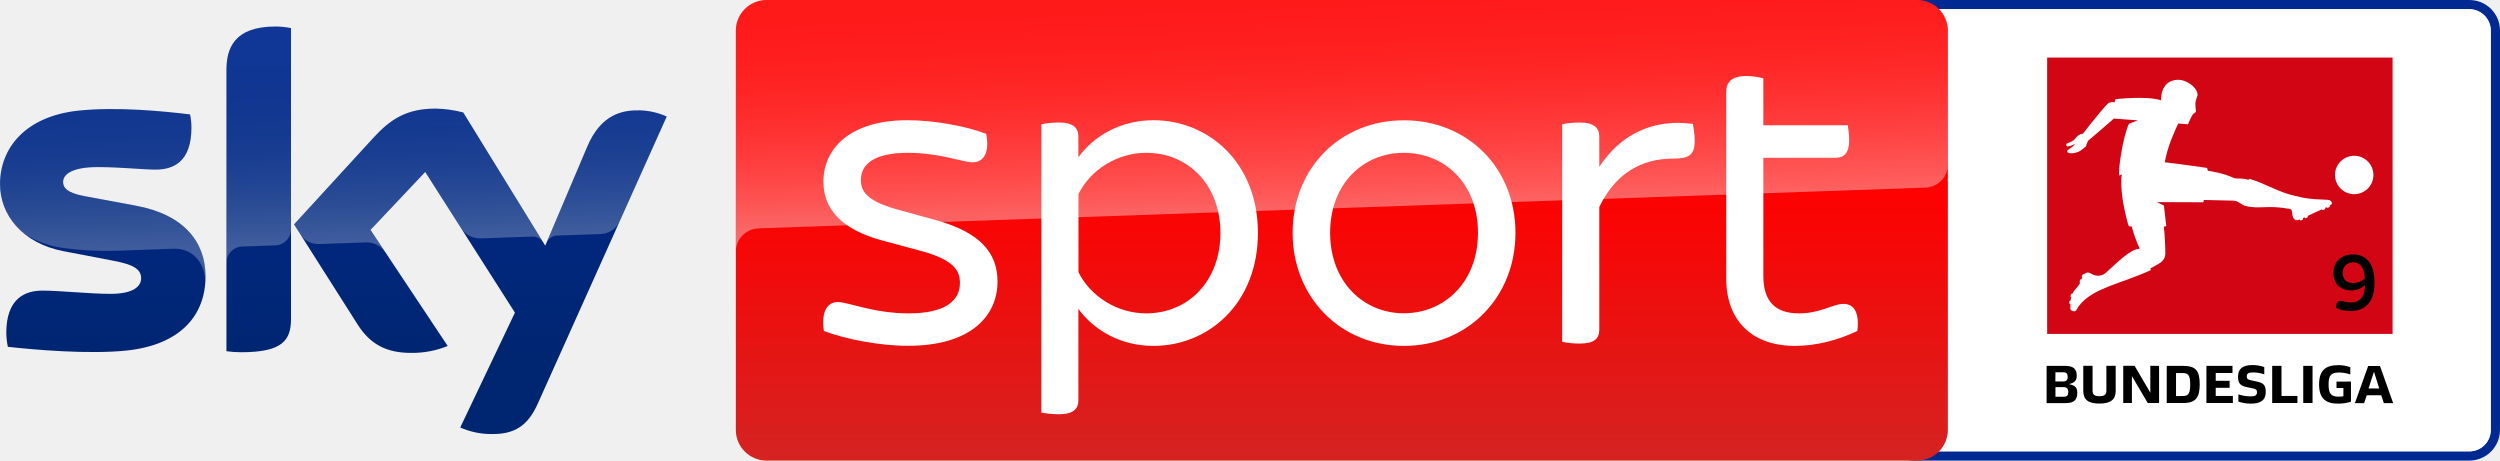
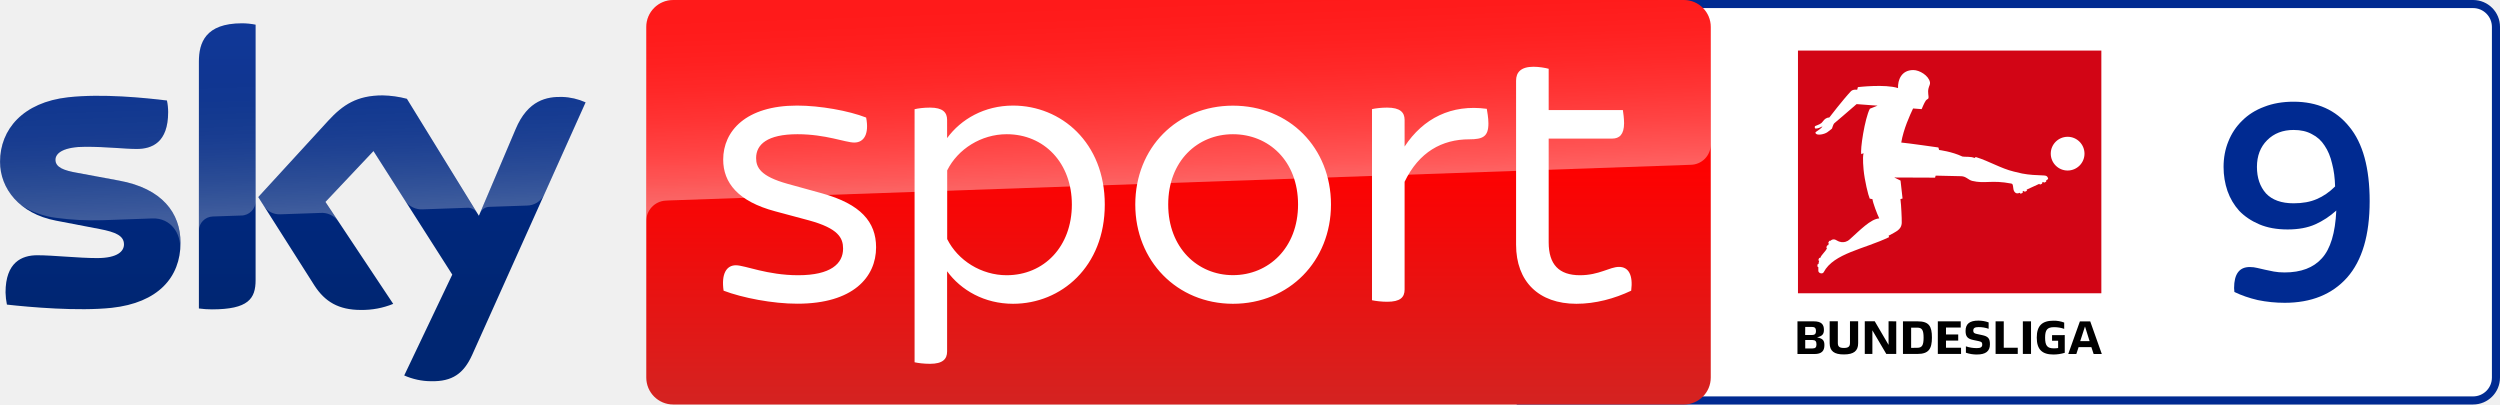
- <svg xmlns="http://www.w3.org/2000/svg" width="800" height="147.38" version="1.1">
-   <g>
-     <path d="m790.18 0h-177.77c-5.424 0-9.816 4.392-9.816 9.816v127.75c0 5.424 4.392 9.816 9.816 9.816h177.77c5.424 0 9.816-4.392 9.816-9.816v-127.75c0.029-5.424-4.363-9.816-9.816-9.816m0 2.948c3.803 0 6.868 3.095 6.868 6.868v127.75a6.856 6.856 0 0 1-6.868 6.868h-177.77c-3.773 0-6.868-3.066-6.868-6.868v-127.75c0-3.773 3.095-6.868 6.868-6.868h177.77" fill="#002a91" />
-     <path d="m790.18 2.948c3.803 0 6.868 3.095 6.868 6.868v127.75a6.856 6.856 0 0 1-6.868 6.868h-177.77c-3.773 0-6.868-3.066-6.868-6.868v-127.75c0-3.773 3.095-6.868 6.868-6.868h177.77" fill="#fff" />
-     <path d="m642.89 6.131h134.83v135.09h-134.83z" fill="#fff" />
-     <path d="m664.73 125.75c0 2.122-1.002 3.242-3.655 3.242h-6.161v-11.909h5.925c2.771 0 3.714 1.091 3.714 3.095 0 1.533-0.59 2.24-2.211 2.653l-0.295 0.088 0.265 0.059c1.828 0.413 2.417 1.091 2.417 2.771zm-7.016-3.685h2.506c1.002 0 1.444-0.442 1.444-1.444 0-1.032-0.413-1.503-1.444-1.503h-2.476zm4.127 3.39c0-1.091-0.442-1.562-1.444-1.562h-2.653v3.066h2.653c1.061 0 1.444-0.442 1.444-1.503zm4.805-0.354v-8.047h2.977v7.929c0 1.297 0.59 1.798 2.211 1.798 1.592 0 2.211-0.501 2.211-1.798v-7.929h2.977v8.018c0 2.8-1.621 4.068-5.158 4.068-3.596 0.029-5.188-1.238-5.217-4.038zm24.259-8.018v11.879h-3.626l-5.07-8.607v8.607h-2.771v-11.909h3.626l5.04 8.607v-8.607zm2.447 0h5.306c4.156 0 5.247 1.71 5.247 5.925 0 4.127-1.208 5.954-5.247 5.954h-5.306zm5.217 9.639c1.739 0 2.299-0.914 2.299-3.685 0-2.771-0.56-3.655-2.299-3.655h-2.24v7.369zm7.517-9.639h8.312v2.27h-5.365v2.506h4.451v2.24h-4.451v2.594h5.483v2.27h-8.46v-11.879zm10.199 11.437v-2.329c1.268 0.442 2.623 0.648 3.979 0.648s1.975-0.354 1.975-1.297c0-0.796-0.265-1.032-1.356-1.268l-1.975-0.413c-2.063-0.442-2.741-1.268-2.741-3.301 0-2.594 1.533-3.744 4.628-3.744 1.297 0 2.564 0.206 3.773 0.648v2.329c-1.15-0.413-2.388-0.619-3.626-0.619-1.474 0-1.975 0.383-1.975 1.297 0 0.766 0.354 1.002 1.297 1.208l1.916 0.413c2.24 0.472 2.859 1.238 2.859 3.36 0 2.535-1.562 3.714-4.775 3.714-1.327 0-2.682-0.206-3.979-0.648zm10.818-11.437h2.977v9.609h5.099v2.27h-8.077zm9.934 0h2.977v11.879h-2.977zm15.269 5.011v6.455c-1.327 0.413-2.712 0.619-4.127 0.619-4.127 0-6.072-1.828-6.072-6.161s1.946-6.161 6.072-6.161c1.327-0.029 2.653 0.206 3.92 0.678v2.299c-1.179-0.413-2.417-0.619-3.685-0.619-2.506 0-3.272 1.002-3.272 3.832 0 2.948 0.825 3.891 3.183 3.891 0.531 0 1.032-0.029 1.562-0.118v-2.653h-2.211v-2.034zm9.698 4.392h-4.657l-0.825 2.506h-2.948l4.245-11.879h3.773l4.215 11.879h-2.977zm-2.329-7.546-1.739 5.365h3.419z" />
-     <path d="m655.09 18.423h110.54v88.43h-110.54z" fill="#d20515" />
-     <path d="m746.23 64.996c0.059 0.206-0.147 0.383-0.531 0.648l-0.236 0.147 0.088 0.147c0.059 0.118-0.029 0.265-0.206 0.354l-0.354 0.177c-0.177 0.088-0.354 0.059-0.413-0.029l-0.088-0.147-0.472 0.236 0.059 0.147c0.059 0.118-0.059 0.265-0.206 0.324l-0.354 0.177c-0.177 0.088-0.354 0.059-0.413-0.059l-0.059-0.147c-1.415 0.678-3.007 1.385-4.628 2.122l0.088 0.206c0.059 0.118-0.059 0.265-0.206 0.324l-0.383 0.177c-0.177 0.088-0.354 0.059-0.383-0.059l-0.088-0.206-0.531 0.265 0.088 0.206c0.059 0.118-0.059 0.265-0.206 0.324l-0.354 0.177c-0.177 0.088-0.354 0.059-0.413-0.059l-0.088-0.206c-0.737 0.295-1.562 0.442-2.152-0.678-0.265-0.501-0.265-1.68-0.472-2.299-0.088-0.206-0.265-0.354-0.472-0.383-7.192-1.385-9.639 0.147-14.267-0.973-1.444-0.354-2.24-1.68-4.038-1.71l-9.285-0.206-0.206 0.737-14.856-0.059 2.27 1.12 0.737 6.544s-0.59 0.177-0.766 0.206c0.147 1.297 0.295 3.066 0.354 4.657 0.059 1.444 0.147 2.918 0.118 3.861 0 0.619-0.147 1.238-0.442 1.769-0.295 0.472-0.648 0.884-1.12 1.208-0.147 0.088-0.707 0.501-1.385 0.855-0.648 0.383-1.474 0.796-1.857 1.002 0.059 0.177 0.118 0.354 0.206 0.501-9.02 4.363-20.221 5.866-23.847 12.793-0.442 0.796-1.887 0.383-1.946-0.472v-1.415h-0.118c-0.118 0-0.206-0.147-0.206-0.354v-0.413c0-0.177 0.118-0.324 0.236-0.324h0.147c0.059-0.413 0.118-0.796 0.236-1.179l-0.147-0.059c-0.118-0.029-0.147-0.206-0.088-0.383l0.147-0.383c0.059-0.177 0.206-0.295 0.324-0.265l0.147 0.059c0.648-1.503 1.887-2.181 2.476-3.596l-0.088-0.029c-0.118-0.029-0.147-0.206-0.088-0.383l0.147-0.383c0.059-0.177 0.206-0.295 0.324-0.236l0.088 0.029c0.088-0.206 0.177-0.442 0.295-0.648l-0.118-0.088c-0.118-0.059-0.118-0.236 0-0.413l0.206-0.354c0.088-0.147 0.265-0.236 0.354-0.177l0.059 0.029h0.059c0.029 0 0.029 0 0.059-0.029l0.177-0.177c0.56-0.413 1.326-0.442 1.916-0.029 0.56 0.354 2.8 1.621 4.923-0.324 3.537-3.154 7.635-7.458 10.73-7.605-0.855-1.798-2.299-5.601-2.476-7.016l-1.002-0.206c-0.531-1.179-1.857-6.544-2.24-10.612 0 0-0.442-4.363 0-5.895-0.236-0.029-0.678 0.324-0.796 0.324-0.56-1.385 1.268-13.147 3.095-16.566l2.8-1.12c-0.295-0.029-2.299-0.118-7.635-0.56-2.977 2.653-6.426 5.483-8.165 7.016-0.295 0.206-0.796 1.887-0.796 1.887s-0.855 0.766-1.68 1.327c-1.061 0.766-3.714 1.327-4.274 0.442-0.118-0.206-0.118-0.324 0-0.442 0.413-0.442 1.946-1.15 2.476-2.122-0.855 0.442-1.769 0.855-2.506 0.796-0.324 0-0.472-0.796-0.059-0.943 1.12-0.472 2.004-0.678 2.653-1.592s1.415-1.474 2.417-1.503c0 0 4.952-6.455 7.841-9.521 0.796-0.855 2.299-0.56 2.299-0.56l0.265-0.973s9.963-1.179 14.62 0.354c-0.118-2.83 1.15-6.573 5.571-6.573 2.27 0 5.601 2.004 6.072 4.451 0.147 0.737-0.295 1.238-0.531 2.211-0.383 1.444 0.147 3.036 0 3.537-0.118 0.413-0.59 0.383-1.002 0.943-0.354 0.56-0.648 1.12-0.914 1.739l-0.59 1.356-3.124-0.236c-1.15 2.447-3.478 7.458-4.304 12.41 2.447 0.206 13.53 1.798 13.53 1.798l0.265 0.914s4.657 0.56 8.489 2.388c0.855 0.206 3.007-0.118 4.421 0.531 0.088-0.059 0.324-0.295 0.442-0.354 4.982 1.533 9.108 4.156 13.884 5.306l3.007 0.707c1.268 0.236 2.564 0.413 3.861 0.501 1.533 0.118 2.388 0.088 3.508 0.177 0.796 0.059 1.769-0.088 2.093 1.091m7.133-15.151c-3.39 0-6.161 2.741-6.161 6.131s2.741 6.161 6.131 6.161 6.161-2.741 6.161-6.131c0-3.419-2.771-6.161-6.131-6.161z" fill="#fff" />
-   </g>
-   <linearGradient id="A" x1="1456.7" x2="1456.7" y2="500" gradientTransform="scale(.29477)" gradientUnits="userSpaceOnUse">
+ <svg xmlns="http://www.w3.org/2000/svg" width="800" height="129.44" version="1.1">
+   <linearGradient id="A" x1="1456.7" x2="1456.7" y2="500" gradientTransform="matrix(.25889 0 0 .25889 .020447 .001)" gradientUnits="userSpaceOnUse">
    <stop stop-color="red" offset=".4" />
    <stop stop-color="#d42321" offset="1" />
  </linearGradient>
-   <path d="m245.28 0h368.22c5.424 0 9.816 4.392 9.816 9.816v127.75c0 5.424-4.392 9.816-9.816 9.816h-368.22c-5.424 0-9.816-4.392-9.816-9.816v-127.75c0-5.424 4.392-9.816 9.816-9.816z" fill="url(#A)" />
-   <linearGradient id="B" x1="1459.5" x2="1450.8" y1="233.73" y2="-15.325" gradientTransform="scale(.29477)" gradientUnits="userSpaceOnUse">
+   <linearGradient id="B" x1="1459.5" x2="1450.8" y1="233.73" y2="-15.325" gradientTransform="matrix(.25889 0 0 .25889 .020447 .001)" gradientUnits="userSpaceOnUse">
    <stop stop-color="#fff" offset="0" />
    <stop stop-color="#fff" stop-opacity=".835" offset=".12" />
    <stop stop-color="#fff" stop-opacity=".658" offset=".269" />
    <stop stop-color="#fff" stop-opacity=".511" offset=".42" />
    <stop stop-color="#fff" stop-opacity=".397" offset=".568" />
    <stop stop-color="#fff" stop-opacity=".315" offset=".716" />
    <stop stop-color="#fff" stop-opacity=".266" offset=".86" />
    <stop stop-color="#fff" stop-opacity=".25" offset="1" />
  </linearGradient>
-   <path d="m242.53 73.102 0.943-0.059 372.5-12.999c4.097-0.029 7.369-3.39 7.34-7.458v-42.771c0-5.424-4.392-9.816-9.816-9.816h-368.22c-5.424 0-9.816 4.392-9.816 9.816v70.951c-0.118-4.038 3.036-7.458 7.074-7.664z" fill="url(#B)" opacity=".4" />
-   <linearGradient id="C" x1="361.92" x2="361.92" y1="28.806" y2="471.22" gradientTransform="scale(.29477)" gradientUnits="userSpaceOnUse">
+   <linearGradient id="C" x1="361.92" x2="361.92" y1="28.806" y2="471.22" gradientTransform="matrix(.25889 0 0 .25889 .020447 .001)" gradientUnits="userSpaceOnUse">
    <stop stop-color="#002a91" offset="0" />
    <stop stop-color="#002672" offset=".8" />
  </linearGradient>
-   <path d="m147.27 136.8c3.095 1.356 6.426 2.093 9.786 2.093 7.693 0.177 11.909-2.771 15.004-9.668l41.297-91.938c-2.682-1.208-5.601-1.887-8.548-1.975-5.335-0.118-12.469 0.973-16.979 11.82l-13.353 31.481-26.234-42.623c-2.889-0.766-5.866-1.179-8.843-1.238-9.285 0-14.444 3.39-19.808 9.226l-25.497 27.826 20.486 32.248c3.803 5.866 8.784 8.873 16.89 8.873 4.038 0.059 8.047-0.678 11.791-2.211l-24.702-37.141 17.509-18.541 28.71 45.011zm-54.149-34.753c0 6.78-2.653 10.671-15.917 10.671-1.592 0-3.183-0.118-4.746-0.324v-89.934c0-6.839 2.329-13.972 15.682-13.972 1.68 0 3.36 0.177 4.982 0.501zm-27.354-13.589c0 12.675-8.283 21.872-25.085 23.699-12.174 1.297-29.801-0.236-38.172-1.179-0.295-1.444-0.472-2.918-0.501-4.421 0-11.024 5.954-13.559 11.555-13.559 5.836 0 15.004 1.032 21.813 1.032 7.517 0 9.786-2.535 9.786-4.982 0-3.154-3.007-4.481-8.843-5.601l-15.976-3.066c-13.265-2.535-20.339-11.702-20.339-21.43 0-11.82 8.371-21.695 24.849-23.522 12.469-1.356 27.649 0.177 35.962 1.179 0.295 1.385 0.442 2.8 0.442 4.245 0 11.024-5.836 13.412-11.437 13.412-4.304 0-10.995-0.796-18.629-0.796-7.752 0-10.995 2.152-10.995 4.746 0 2.771 3.066 3.891 7.929 4.746l15.239 2.83c15.652 2.859 22.402 11.761 22.402 22.668z" fill="url(#C)" />
-   <linearGradient id="D" x1="365.45" x2="359.6" y1="263.25" y2="95.751" gradientTransform="scale(.29477)" gradientUnits="userSpaceOnUse">
+   <linearGradient id="D" x1="365.45" x2="359.6" y1="263.25" y2="95.751" gradientTransform="matrix(.25889 0 0 .25889 .020447 .001)" gradientUnits="userSpaceOnUse">
    <stop stop-color="#fff" offset="0" />
    <stop stop-color="#fff" stop-opacity=".835" offset=".12" />
    <stop stop-color="#fff" stop-opacity=".658" offset=".269" />
    <stop stop-color="#fff" stop-opacity=".511" offset=".42" />
    <stop stop-color="#fff" stop-opacity=".397" offset=".568" />
    <stop stop-color="#fff" stop-opacity=".315" offset=".716" />
    <stop stop-color="#fff" stop-opacity=".266" offset=".86" />
    <stop stop-color="#fff" stop-opacity=".25" offset="1" />
  </linearGradient>
  <g>
-     <path d="m213.38 37.288-15.122 33.662c-1.179 2.417-3.626 3.95-6.308 3.95l-13.795 0.472c-1.503 0.088-2.83 1.091-3.36 2.506v-0.029l13.029-30.715c4.539-10.847 11.673-11.938 16.979-11.82 2.977 0.088 5.866 0.766 8.578 1.975zm-39.617 40.236-25.527-41.503c-2.889-0.766-5.866-1.179-8.843-1.238-9.285 0-14.444 3.39-19.808 9.226l-25.497 27.826 2.034 3.213c1.327 2.004 3.626 3.154 6.043 3.036l14.532-0.501a7.272 7.272 0 0 1 6.426 2.889l-4.569-6.868 17.509-18.541 11.761 18.423c1.444 1.828 3.685 2.859 6.013 2.8l16.713-0.59c1.297 0 2.535 0.707 3.213 1.828zm-85.63-69.005c-13.353 0-15.682 7.133-15.682 13.972v61.606c0-2.83 2.27-5.129 5.099-5.217l10.346-0.354c2.889 0 5.247-2.358 5.247-5.247v-64.259c-1.68-0.354-3.331-0.531-5.011-0.501zm-44.746 57.244-15.239-2.83c-4.864-0.855-7.929-1.975-7.929-4.746 0-2.594 3.242-4.746 10.995-4.746 7.635 0 14.326 0.796 18.629 0.796 5.601 0 11.437-2.388 11.437-13.412 0-1.415-0.147-2.859-0.442-4.245-8.312-1.032-23.493-2.535-35.962-1.179-16.507 1.828-24.878 11.732-24.878 23.522 0.029 6.308 3.007 12.262 8.047 16.065 3.714 2.299 7.9 3.803 12.233 4.363 5.66 0.766 11.349 1.061 17.038 0.884l18.187-0.648c6.809-0.236 10.523 5.571 10.14 11.408 0-0.088 0-0.147 0.029-0.236v-0.059c0.059-0.766 0.088-1.533 0.088-2.299 0-10.847-6.75-19.749-22.373-22.638z" fill="url(#D)" opacity=".25" />
-     <path d="m263.64 105.91c-0.884-6.072 1.002-9.256 4.481-9.256 3.301 0 11.408 3.626 22.697 3.626 11.879 0 16.36-4.215 16.36-9.698 0-3.891-1.739-7.369-12.439-10.287l-12.292-3.301c-13.589-3.626-18.954-10.435-18.954-18.836 0-10.405 8.254-19.69 26.912-19.69 8.401 0 18.836 1.887 25.173 4.363 1.15 5.925-0.737 9.108-4.333 9.108-3.183 0-10.405-3.036-20.693-3.036-10.995 0-15.063 3.744-15.063 8.666 0 3.449 1.592 6.662 11.437 9.403l12.587 3.478c14.06 3.891 19.69 10.405 19.69 19.661 0 10.877-8.401 20.545-28.651 20.545-8.961 0.029-20.133-2.152-26.912-4.746m138.89-31.393c0 22.697-15.917 36.168-33.427 36.168-10.405 0-18.954-4.923-24.024-11.85v29.241c0 2.741-1.592 4.481-6.22 4.481-2.329 0-4.481-0.295-5.63-0.56v-92.203c1.15-0.295 3.301-0.59 5.63-0.59 4.628 0 6.22 1.739 6.22 4.481v6.632c5.07-6.927 13.618-11.85 24.024-11.85 17.509 0 33.427 13.471 33.427 36.05m-11.997 0c0-15.181-10.111-25.615-23.729-25.615-9.256 0-17.804 5.365-21.695 13.176v25.026c3.891 7.811 12.439 13.176 21.695 13.176 13.589-0.029 23.729-10.435 23.729-25.763m23.11 0c0-20.693 15.181-36.021 35.578-36.021 20.545 0 35.726 15.328 35.726 36.021 0 20.545-15.181 36.168-35.726 36.168-20.398-0.029-35.578-15.652-35.578-36.168m59.307 0c0-15.917-10.73-25.615-23.729-25.615-12.852 0-23.581 9.698-23.581 25.615 0 15.77 10.73 25.733 23.581 25.733 12.999 0 23.729-9.963 23.729-25.733m69.359-29.536c0 4.775-2.004 5.777-6.957 5.777-9.963 0-18.364 4.628-23.581 15.475v39.234c0 2.889-1.592 4.481-6.367 4.481-2.034 0-4.363-0.295-5.512-0.56v-69.624c1.15-0.295 3.449-0.56 5.512-0.56 4.746 0 6.367 1.739 6.367 4.481v9.698c6.78-10.287 17.067-15.475 29.948-13.736 0.147 1.002 0.59 3.183 0.59 5.335m52.027 60.929c-6.072 2.889-13.029 4.775-19.956 4.775-13.736 0-21.99-8.106-21.99-21.548v-59.749c0-3.036 1.739-5.07 6.367-5.07 2.004 0 4.333 0.413 5.512 0.737v15.033h27.03c0.147 1.002 0.442 3.036 0.442 4.775 0 4.186-1.739 5.63-4.333 5.63h-23.139v37.789c0 8.077 3.744 11.997 11.408 11.997 6.957 0 10.847-3.036 14.178-3.036 3.478-0.029 5.217 2.859 4.481 8.666" fill="#fff" />
-     <path d="m752.16 99.538q-1.22 0-2.414-0.244-1.166-0.271-2.115-0.732-0.027-0.271-0.027-0.353 0-1.898 1.41-1.898 0.353 0 0.678 0.081 0.353 0.081 0.705 0.163 0.38 0.081 0.786 0.163 0.434 0.081 0.976 0.081 2.224 0 3.363-1.275 1.166-1.275 1.302-4.312-0.868 0.786-1.898 1.248-1.03 0.461-2.495 0.461-1.464 0-2.549-0.461-1.085-0.461-1.817-1.22-0.705-0.786-1.058-1.79-0.353-1.03-0.353-2.17 0-1.248 0.434-2.305 0.434-1.085 1.248-1.871 0.814-0.814 1.98-1.248 1.166-0.461 2.658-0.461 3.2 0 5.017 2.251 1.844 2.224 1.844 6.725 0 4.583-2.034 6.888-2.034 2.278-5.641 2.278zm0.814-8.976q1.22 0 2.088-0.38 0.895-0.38 1.654-1.139-0.027-1.139-0.271-2.061-0.217-0.949-0.678-1.627-0.434-0.678-1.139-1.03-0.678-0.38-1.654-0.38-1.464 0-2.386 0.922-0.922 0.922-0.922 2.414 0 1.464 0.814 2.386 0.841 0.895 2.495 0.895z" />
+     <path d="m485.35 1e-3v129.44h306.03c4.763 0 8.62-3.856 8.62-8.62v-112.2c0.026-4.763-3.83-8.621-8.62-8.621z" fill="#002a91" />
+     <path d="m485.35 2.589v124.26h306.03c3.333 5e-3 6.036-2.698 6.031-6.031v-112.2c0-3.314-2.692-6.033-6.031-6.033z" fill="#fff" />
+     <path d="m583.81 110.44c0 1.864-0.88 2.848-3.21 2.848h-5.41v-10.459h5.204c2.433 0 3.262 0.958 3.262 2.718 0 1.346-0.518 1.967-1.942 2.33l-0.259 0.078 0.233 0.052c1.605 0.362 2.123 0.958 2.123 2.433zm-6.161-3.236h2.2c0.88 0 1.269-0.388 1.269-1.269 0-0.906-0.362-1.32-1.269-1.32h-2.175zm3.624 2.977c0-0.958-0.388-1.372-1.269-1.372h-2.33v2.692h2.33c0.932 0 1.269-0.388 1.269-1.32zm4.22-0.311v-7.067h2.615v6.964c0 1.139 0.518 1.579 1.942 1.579 1.398 0 1.942-0.44 1.942-1.579v-6.964h2.615v7.042c0 2.459-1.424 3.573-4.53 3.573-3.158 0.026-4.556-1.087-4.582-3.547zm21.306-7.042v10.433h-3.184l-4.453-7.559v7.559h-2.433v-10.459h3.184l4.427 7.559v-7.559zm2.149 0h4.66c3.65 0 4.608 1.502 4.608 5.204 0 3.624-1.061 5.229-4.608 5.229h-4.66zm4.582 8.465c1.527 0 2.019-0.803 2.019-3.236 0-2.433-0.492-3.21-2.019-3.21h-1.967v6.472zm6.601-8.465h7.3v1.993h-4.712v2.2h3.909v1.967h-3.909v2.278h4.815v1.993h-7.43v-10.433zm8.957 10.045v-2.045c1.113 0.388 2.304 0.57 3.495 0.57 1.191 0 1.734-0.311 1.734-1.139 0-0.699-0.233-0.906-1.191-1.113l-1.734-0.362c-1.812-0.388-2.408-1.113-2.408-2.899 0-2.278 1.346-3.288 4.064-3.288 1.139 0 2.252 0.181 3.314 0.57v2.045c-1.01-0.362-2.097-0.544-3.184-0.544-1.294 0-1.734 0.337-1.734 1.139 0 0.673 0.311 0.88 1.139 1.061l1.683 0.362c1.967 0.414 2.511 1.087 2.511 2.951 0 2.226-1.372 3.262-4.194 3.262-1.165 0-2.356-0.181-3.495-0.57zm9.501-10.045h2.615v8.44h4.479v1.993h-7.093zm8.724 0h2.615v10.433h-2.615zm13.41 4.401v5.67c-1.165 0.362-2.382 0.544-3.624 0.544-3.624 0-5.333-1.605-5.333-5.41 0-3.805 1.709-5.411 5.333-5.411 1.165-0.026 2.33 0.181 3.443 0.595v2.019c-1.036-0.362-2.123-0.544-3.236-0.544-2.2 0-2.874 0.88-2.874 3.365 0 2.589 0.725 3.417 2.796 3.417 0.466 0 0.906-0.026 1.372-0.104v-2.33h-1.942v-1.786zm8.517 3.857h-4.09l-0.725 2.2h-2.589l3.728-10.433h3.314l3.702 10.433h-2.615zm-2.045-6.627-1.527 4.712h3.003z" />
+     <path d="m575.35 16.182h97.081v77.664h-97.081z" fill="#d20515" />
+     <path d="m655.39 57.084c0.052 0.181-0.129 0.337-0.466 0.57l-0.207 0.129 0.078 0.129c0.052 0.104-0.026 0.233-0.181 0.311l-0.311 0.155c-0.155 0.078-0.311 0.052-0.362-0.026l-0.078-0.129-0.414 0.207 0.052 0.129c0.052 0.104-0.052 0.233-0.181 0.285l-0.311 0.155c-0.155 0.078-0.311 0.052-0.362-0.052l-0.052-0.129c-1.243 0.595-2.641 1.217-4.064 1.864l0.078 0.181c0.052 0.104-0.052 0.233-0.181 0.285l-0.337 0.155c-0.155 0.078-0.311 0.052-0.337-0.052l-0.078-0.181-0.466 0.233 0.078 0.181c0.052 0.104-0.052 0.233-0.181 0.285l-0.311 0.155c-0.155 0.078-0.311 0.052-0.362-0.052l-0.078-0.181c-0.647 0.259-1.372 0.388-1.89-0.595-0.233-0.44-0.233-1.476-0.414-2.019-0.078-0.181-0.233-0.311-0.414-0.337-6.317-1.217-8.465 0.129-12.53-0.854-1.269-0.311-1.967-1.476-3.547-1.502l-8.155-0.181-0.181 0.647-13.047-0.052 1.993 0.984 0.647 5.747s-0.518 0.155-0.673 0.181c0.129 1.139 0.259 2.692 0.311 4.09 0.052 1.269 0.129 2.563 0.104 3.391 0 0.544-0.129 1.087-0.388 1.553-0.259 0.414-0.57 0.777-0.984 1.061-0.129 0.078-0.621 0.44-1.217 0.751-0.57 0.337-1.294 0.699-1.631 0.88 0.052 0.155 0.104 0.311 0.181 0.44-7.922 3.832-17.76 5.152-20.944 11.236-0.388 0.699-1.657 0.337-1.709-0.414v-1.243h-0.104c-0.104 0-0.181-0.129-0.181-0.311v-0.362c0-0.155 0.104-0.285 0.207-0.285h0.129c0.052-0.362 0.104-0.699 0.207-1.036l-0.129-0.052c-0.104-0.026-0.129-0.181-0.078-0.337l0.129-0.337c0.052-0.155 0.181-0.259 0.285-0.233l0.129 0.052c0.57-1.32 1.657-1.916 2.175-3.158l-0.078-0.026c-0.104-0.026-0.129-0.181-0.078-0.337l0.129-0.337c0.052-0.155 0.181-0.259 0.285-0.207l0.078 0.026c0.078-0.181 0.155-0.388 0.259-0.57l-0.104-0.078c-0.104-0.052-0.104-0.207 0-0.362l0.181-0.311c0.078-0.129 0.233-0.207 0.311-0.155l0.052 0.026h0.052c0.026 0 0.026 0 0.052-0.026l0.155-0.155c0.492-0.362 1.165-0.388 1.683-0.026 0.492 0.311 2.459 1.424 4.323-0.285 3.107-2.77 6.705-6.55 9.424-6.679-0.751-1.579-2.019-4.919-2.175-6.161l-0.88-0.181c-0.466-1.036-1.631-5.747-1.967-9.32 0 0-0.388-3.832 0-5.178-0.207-0.026-0.595 0.285-0.699 0.285-0.492-1.217 1.113-11.546 2.718-14.549l2.459-0.984c-0.259-0.026-2.019-0.104-6.705-0.492-2.615 2.33-5.644 4.815-7.171 6.161-0.259 0.181-0.699 1.657-0.699 1.657s-0.751 0.673-1.476 1.165c-0.932 0.673-3.262 1.165-3.754 0.388-0.104-0.181-0.104-0.285 0-0.388 0.362-0.388 1.709-1.01 2.175-1.864-0.751 0.388-1.553 0.751-2.2 0.699-0.285 0-0.414-0.699-0.052-0.828 0.984-0.414 1.76-0.595 2.33-1.398 0.57-0.802 1.243-1.294 2.123-1.32 0 0 4.349-5.669 6.886-8.362 0.699-0.751 2.019-0.492 2.019-0.492l0.233-0.854s8.75-1.036 12.84 0.311c-0.104-2.485 1.01-5.773 4.893-5.773 1.993 0 4.919 1.76 5.333 3.909 0.129 0.647-0.259 1.087-0.466 1.942-0.337 1.269 0.129 2.666 0 3.107-0.104 0.362-0.518 0.337-0.88 0.828-0.311 0.492-0.57 0.984-0.803 1.527l-0.518 1.191-2.744-0.207c-1.01 2.149-3.055 6.55-3.78 10.899 2.149 0.181 11.882 1.579 11.882 1.579l0.233 0.803s4.09 0.492 7.456 2.097c0.751 0.181 2.641-0.104 3.883 0.466 0.078-0.052 0.285-0.259 0.388-0.311 4.375 1.346 7.999 3.65 12.194 4.66l2.641 0.621c1.113 0.207 2.252 0.362 3.391 0.44 1.346 0.104 2.097 0.078 3.081 0.155 0.699 0.052 1.553-0.078 1.838 0.958m6.265-13.307c-2.977 0-5.41 2.408-5.41 5.385s2.408 5.411 5.385 5.411c2.977 0 5.41-2.408 5.41-5.385 0-3.003-2.433-5.411-5.385-5.411z" fill="#fff" />
+     <path d="m215.43 1e-3h323.39c4.763 0 8.621 3.857 8.621 8.621v112.2c0 4.763-3.857 8.621-8.621 8.621h-323.39c-4.763 0-8.621-3.857-8.621-8.621v-112.2c0-4.763 3.857-8.621 8.621-8.621z" fill="url(#A)" />
+     <path d="m213.01 64.203 0.828-0.052 327.15-11.416c3.599-0.026 6.472-2.977 6.446-6.55v-37.564c0-4.763-3.857-8.621-8.621-8.621h-323.39c-4.763 0-8.621 3.857-8.621 8.621v62.313c-0.104-3.547 2.666-6.55 6.213-6.731z" fill="url(#B)" opacity=".4" />
+     <path d="m129.35 120.15c2.718 1.191 5.644 1.838 8.595 1.838 6.757 0.155 10.459-2.433 13.177-8.491l36.269-80.745c-2.356-1.061-4.919-1.657-7.508-1.734-4.686-0.104-10.951 0.854-14.912 10.381l-11.728 27.648-23.04-37.434c-2.537-0.673-5.152-1.036-7.766-1.087-8.155 0-12.686 2.977-17.397 8.103l-22.393 24.438 17.992 28.322c3.34 5.152 7.715 7.792 14.834 7.792 3.547 0.052 7.067-0.595 10.356-1.942l-21.695-32.619 15.377-16.284 25.215 39.531zm-47.557-30.522c0 5.954-2.33 9.372-13.98 9.372-1.398 0-2.796-0.104-4.168-0.285v-78.985c0-6.006 2.045-12.271 13.773-12.271 1.476 0 2.951 0.155 4.375 0.44zm-24.024-11.935c0 11.132-7.275 19.209-22.031 20.814-10.692 1.139-26.173-0.207-33.525-1.036-0.259-1.269-0.414-2.563-0.44-3.883 0-9.682 5.229-11.908 10.148-11.908 5.126 0 13.177 0.906 19.157 0.906 6.601 0 8.595-2.226 8.595-4.375 0-2.77-2.641-3.935-7.766-4.919l-14.031-2.692c-11.65-2.226-17.863-10.277-17.863-18.821 0-10.381 7.352-19.054 21.824-20.658 10.951-1.191 24.283 0.155 31.583 1.036 0.259 1.217 0.388 2.459 0.388 3.728 0 9.682-5.126 11.779-10.045 11.779-3.78 0-9.656-0.699-16.361-0.699-6.809 0-9.656 1.89-9.656 4.168 0 2.433 2.692 3.417 6.964 4.168l13.383 2.485c13.746 2.511 19.674 10.329 19.674 19.908z" fill="url(#C)" />
+     <path d="m187.4 32.748-13.281 29.564c-1.036 2.123-3.184 3.469-5.54 3.469l-12.116 0.414c-1.32 0.078-2.485 0.958-2.951 2.2v-0.026l11.443-26.976c3.987-9.526 10.252-10.484 14.912-10.381 2.615 0.078 5.152 0.673 7.533 1.734zm-34.794 35.338-22.419-36.45c-2.537-0.673-5.152-1.036-7.766-1.087-8.155 0-12.686 2.977-17.397 8.103l-22.393 24.438 1.786 2.822c1.165 1.76 3.184 2.77 5.307 2.666l12.762-0.44a6.387 6.387 0 0 1 5.644 2.537l-4.013-6.032 15.377-16.284 10.329 16.181c1.269 1.605 3.236 2.511 5.281 2.459l14.678-0.518c1.139 0 2.226 0.621 2.822 1.605zm-75.205-60.604c-11.728 0-13.773 6.265-13.773 12.271v54.106c0-2.485 1.993-4.505 4.479-4.582l9.086-0.311c2.537 0 4.608-2.071 4.608-4.608v-56.436c-1.476-0.311-2.925-0.466-4.401-0.44zm-39.299 50.275-13.383-2.485c-4.272-0.751-6.964-1.734-6.964-4.168 0-2.278 2.848-4.168 9.656-4.168 6.705 0 12.582 0.699 16.361 0.699 4.919 0 10.045-2.097 10.045-11.779 0-1.243-0.129-2.511-0.388-3.728-7.301-0.906-20.632-2.226-31.583-1.036-14.497 1.605-21.85 10.304-21.85 20.658 0.026 5.54 2.641 10.77 7.067 14.109 3.262 2.019 6.938 3.34 10.744 3.832 4.971 0.673 9.967 0.932 14.963 0.777l15.973-0.57c5.98-0.207 9.242 4.893 8.906 10.019 0-0.078 0-0.129 0.026-0.207v-0.052c0.052-0.673 0.078-1.346 0.078-2.019 0-9.526-5.928-17.345-19.649-19.882z" fill="url(#D)" opacity=".25" />
+     <path d="m231.55 93.017c-0.777-5.333 0.88-8.129 3.935-8.129 2.899 0 10.019 3.184 19.934 3.184 10.433 0 14.368-3.702 14.368-8.517 0-3.417-1.527-6.472-10.924-9.035l-10.795-2.899c-11.935-3.184-16.647-9.165-16.647-16.543 0-9.138 7.249-17.293 23.636-17.293 7.378 0 16.543 1.657 22.108 3.832 1.01 5.204-0.647 7.999-3.806 7.999-2.796 0-9.138-2.666-18.173-2.666-9.656 0-13.229 3.288-13.229 7.611 0 3.029 1.398 5.851 10.045 8.258l11.054 3.055c12.349 3.417 17.293 9.138 17.293 17.268 0 9.553-7.378 18.043-25.163 18.043-7.87 0.026-17.682-1.89-23.636-4.168m121.98-27.571c0 19.934-13.98 31.765-29.357 31.765-9.138 0-16.647-4.323-21.1-10.407v25.681c0 2.408-1.398 3.935-5.462 3.935-2.045 0-3.935-0.259-4.945-0.492v-80.978c1.01-0.259 2.899-0.518 4.945-0.518 4.064 0 5.462 1.527 5.462 3.935v5.825c4.453-6.084 11.96-10.407 21.1-10.407 15.377 0 29.357 11.831 29.357 31.661m-10.536 0c0-13.333-8.88-22.496-20.84-22.496-8.129 0-15.637 4.712-19.054 11.572v21.979c3.417 6.86 10.924 11.572 19.054 11.572 11.935-0.026 20.84-9.165 20.84-22.626m20.296 0c0-18.173 13.333-31.636 31.246-31.636 18.043 0 31.377 13.462 31.377 31.636 0 18.043-13.333 31.765-31.377 31.765-17.914-0.026-31.246-13.746-31.246-31.765m52.087 0c0-13.98-9.424-22.496-20.841-22.496-11.287 0-20.71 8.517-20.71 22.496 0 13.85 9.424 22.6 20.71 22.6 11.416 0 20.841-8.75 20.841-22.6m60.915-25.94c0 4.194-1.76 5.074-6.11 5.074-8.75 0-16.128 4.064-20.71 13.591v34.458c0 2.537-1.398 3.935-5.592 3.935-1.786 0-3.832-0.259-4.841-0.492v-61.147c1.01-0.259 3.029-0.492 4.841-0.492 4.168 0 5.592 1.527 5.592 3.935v8.517c5.954-9.035 14.989-13.591 26.302-12.064 0.129 0.88 0.518 2.796 0.518 4.686m45.693 53.511c-5.333 2.537-11.443 4.194-17.527 4.194-12.064 0-19.313-7.119-19.313-18.924v-52.475c0-2.666 1.527-4.453 5.592-4.453 1.76 0 3.806 0.362 4.841 0.647v13.203h23.739c0.129 0.88 0.388 2.666 0.388 4.194 0 3.676-1.527 4.945-3.806 4.945h-20.322v33.188c0 7.093 3.288 10.536 10.019 10.536 6.11 0 9.526-2.666 12.452-2.666 3.055-0.026 4.582 2.511 3.935 7.611" fill="#fff" />
+     <path d="m731.07 96.895q-4.329 0-8.561-0.866-4.136-0.962-7.503-2.597-0.096-0.962-0.096-1.25 0-6.733 5.002-6.733 1.25 0 2.405 0.289 1.25 0.289 2.501 0.577 1.347 0.289 2.789 0.577 1.539 0.289 3.463 0.289 7.888 0 11.928-4.521 4.136-4.521 4.617-15.294-3.078 2.79-6.733 4.425-3.655 1.635-8.85 1.635-5.194 0-9.042-1.635-3.848-1.635-6.445-4.329-2.501-2.79-3.752-6.349-1.25-3.655-1.25-7.695 0-4.425 1.539-8.176 1.539-3.848 4.425-6.637 2.886-2.886 7.022-4.425 4.136-1.635 9.427-1.635 11.351 0 17.795 7.984 6.541 7.888 6.541 23.855 0 16.256-7.214 24.433-7.214 8.08-20.008 8.08zm2.886-31.839q4.329 0 7.407-1.347 3.174-1.347 5.868-4.04-0.096-4.04-0.962-7.311-0.77-3.367-2.405-5.771-1.539-2.405-4.04-3.655-2.405-1.347-5.868-1.347-5.194 0-8.465 3.271-3.271 3.271-3.271 8.561 0 5.194 2.886 8.465 2.982 3.174 8.85 3.174z" fill="#002a91" />
  </g>
</svg>
